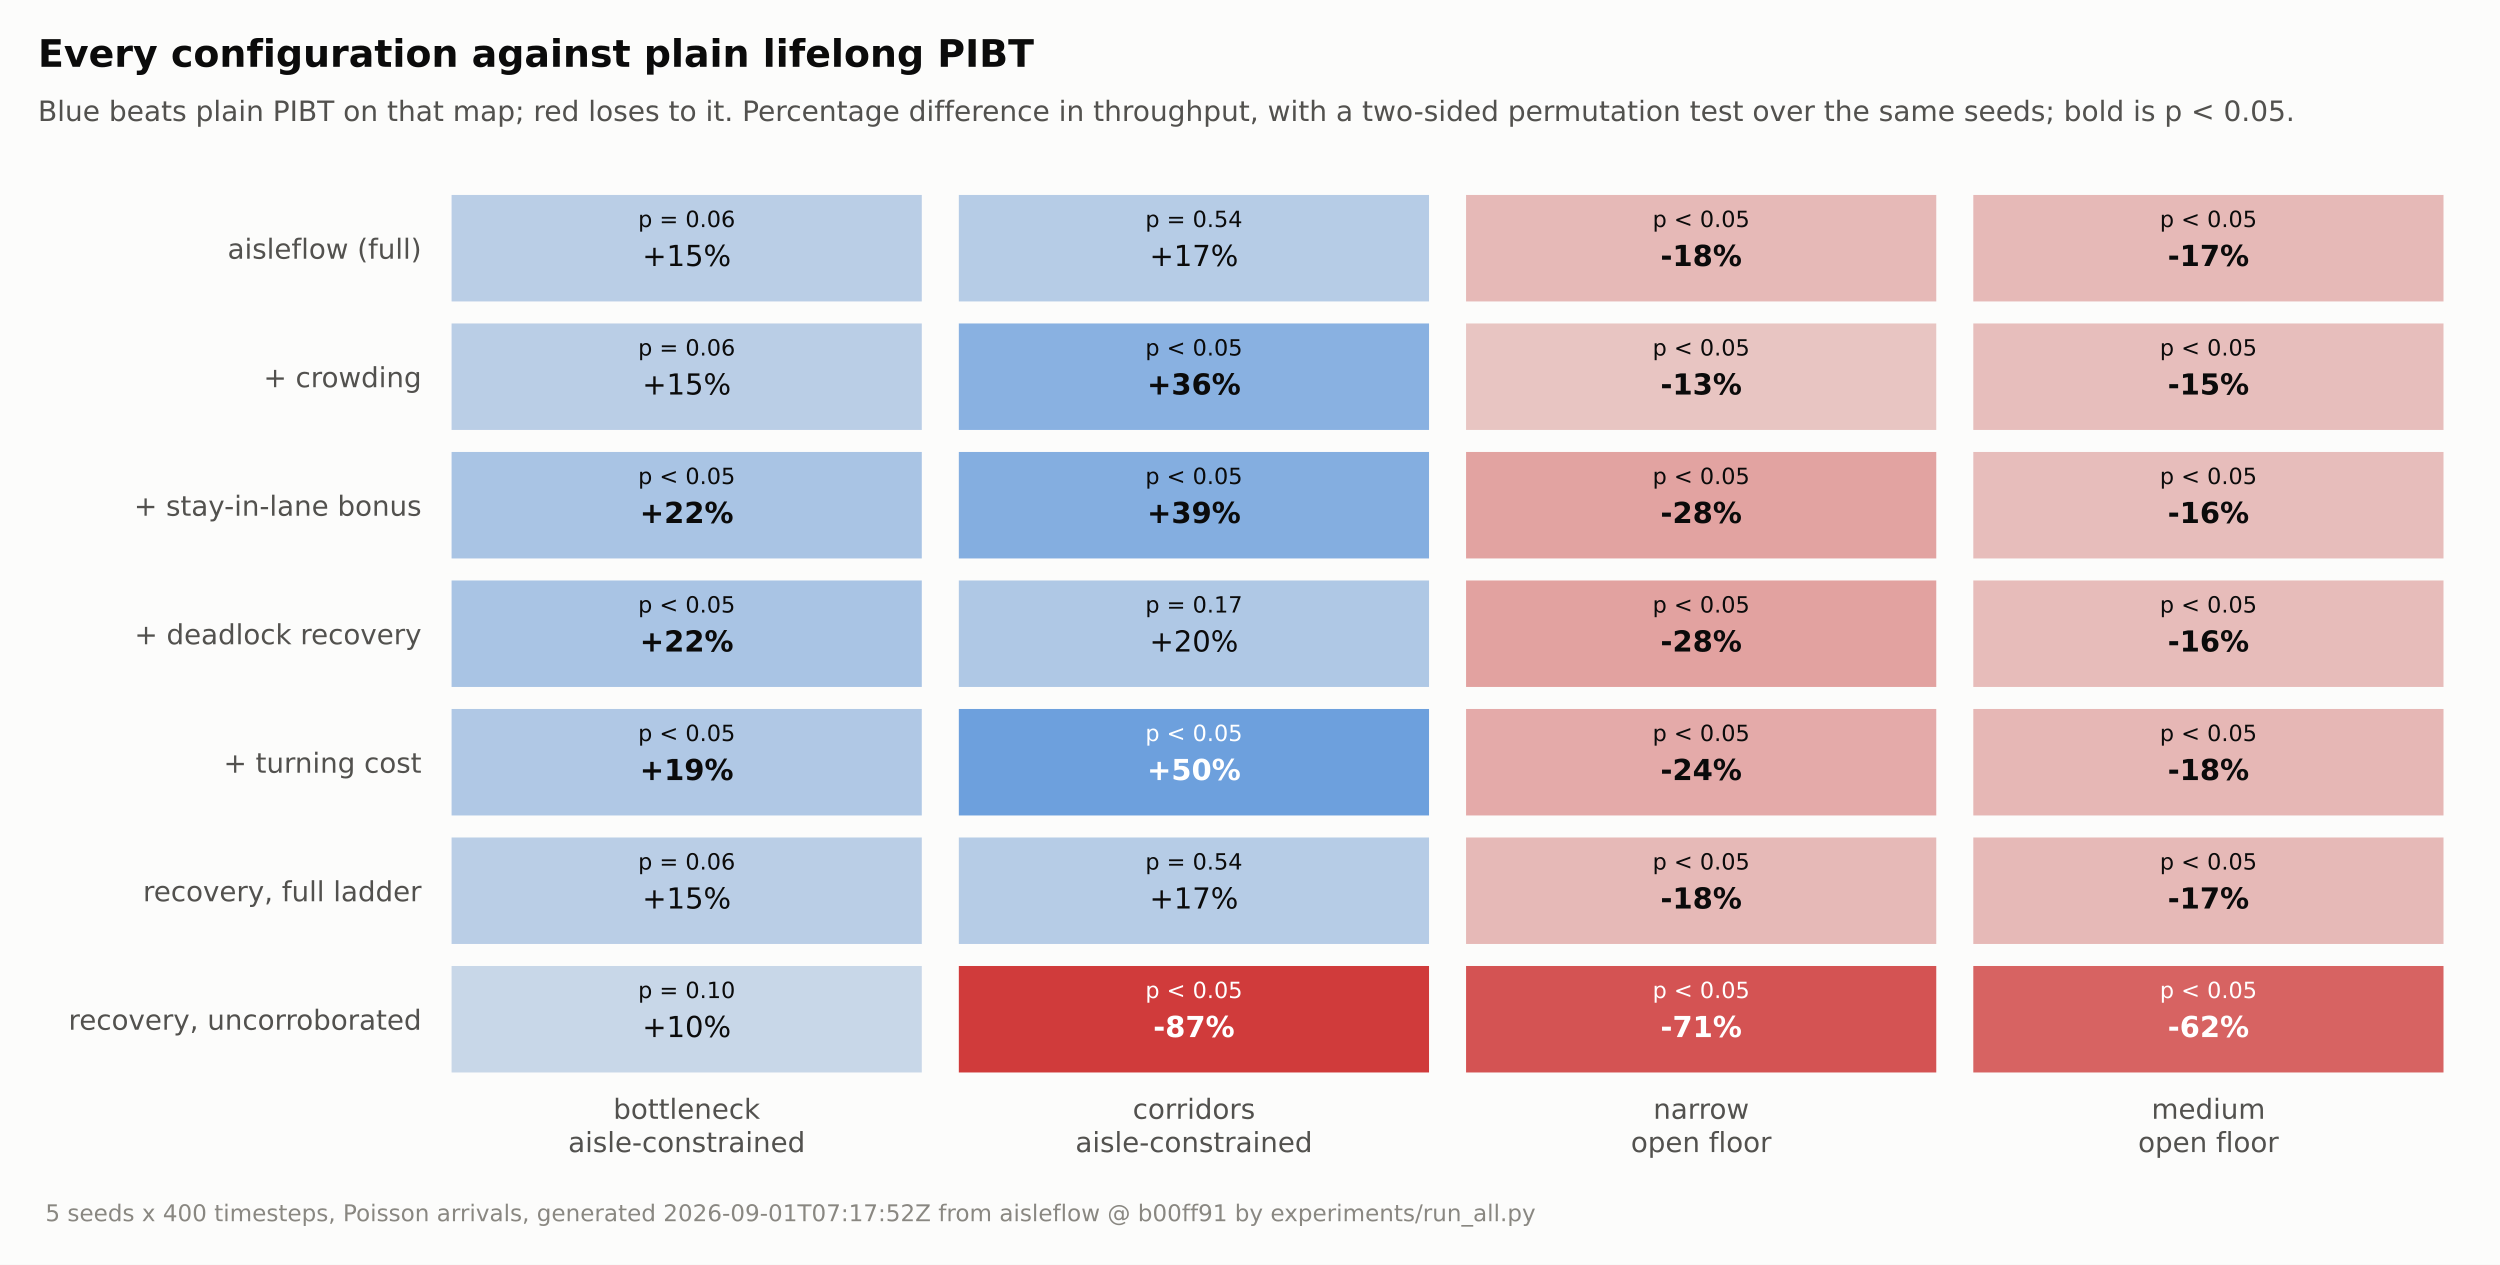
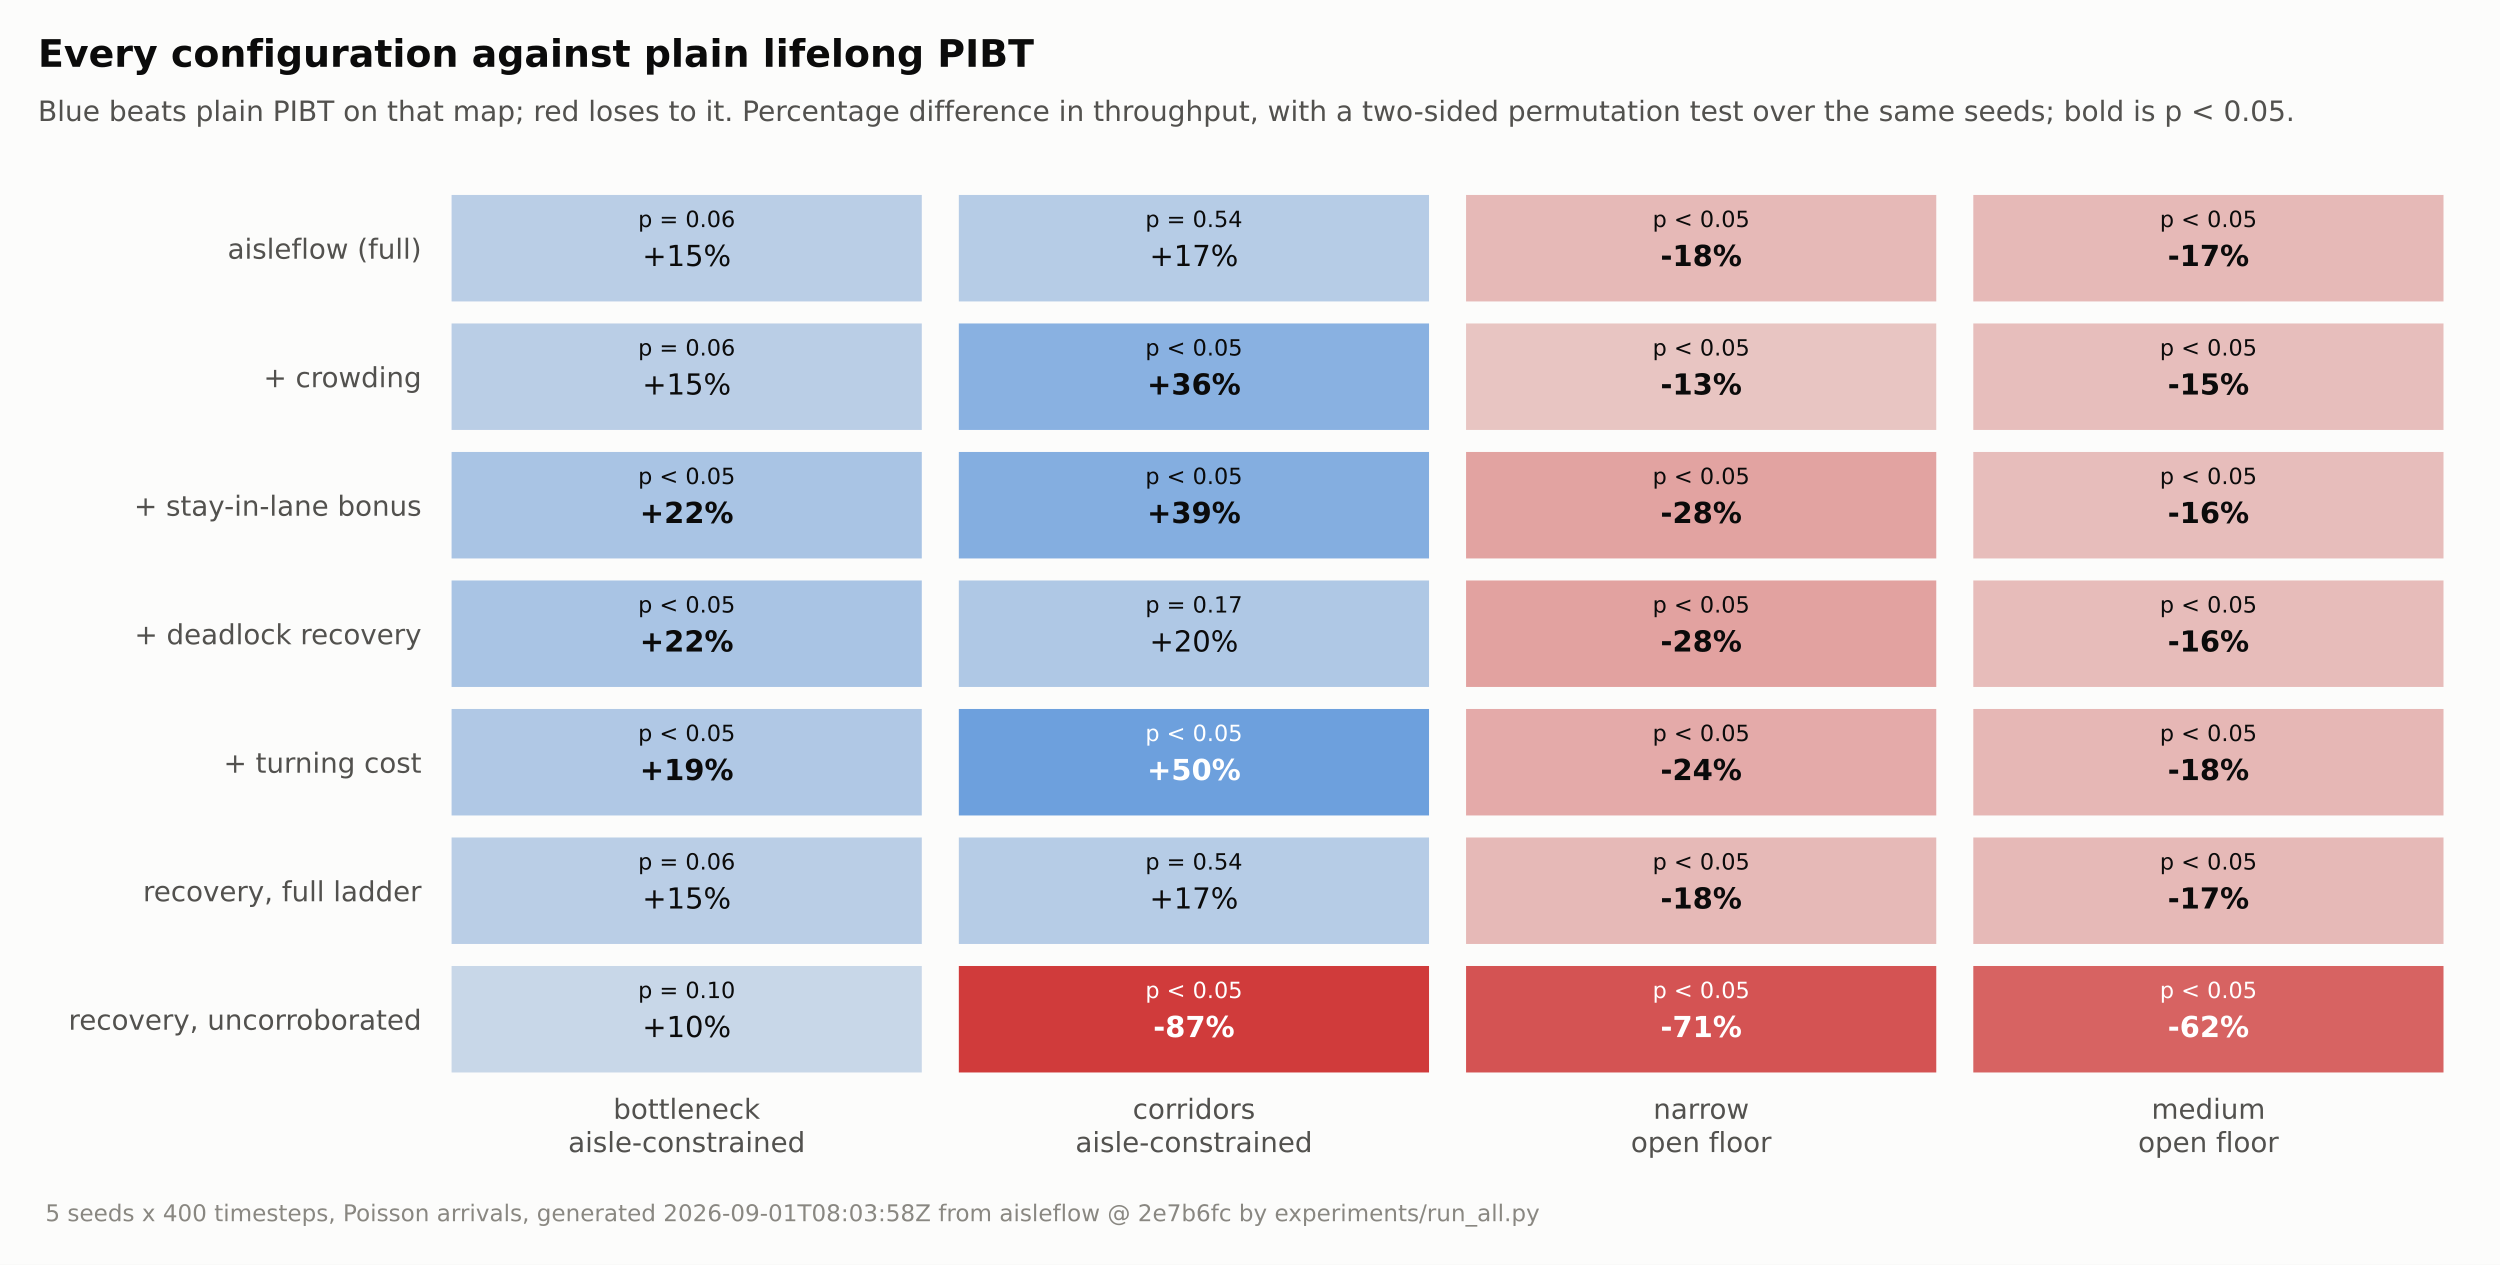
<svg xmlns="http://www.w3.org/2000/svg" width="758.376pt" height="383.656pt" viewBox="0 0 758.376 383.656" version="1.1">
  <defs>
    <style type="text/css">*{stroke-linejoin: round; stroke-linecap: butt}</style>
  </defs>
  <g id="figure_1">
    <g id="patch_1">
      <path d="M 0 383.656  L 758.376 383.656  L 758.376 -0  L 0 -0  z " style="fill: #fcfcfb" />
    </g>
    <g id="axes_1">
      <g id="patch_2">
        <path d="M 131.37 328.675  L 746.856 328.675  L 746.856 55.8  L 131.37 55.8  z " style="fill: #fcfcfb" />
      </g>
      <g id="matplotlib.axis_1">
        <g id="xtick_1">
          <g id="line2d_1" />
          <g id="text_1">
            <text style="font-size: 8.4px; font-family: 'DejaVu Sans', sans-serif; fill: #52514e" transform="translate(186.0377 339.3984)">bottleneck</text>
            <text style="font-size: 8.4px; font-family: 'DejaVu Sans', sans-serif; fill: #52514e" transform="translate(172.3555 349.4807)">aisle-constrained</text>
          </g>
        </g>
        <g id="xtick_2">
          <g id="line2d_2" />
          <g id="text_2">
            <text style="font-size: 8.4px; font-family: 'DejaVu Sans', sans-serif; fill: #52514e" transform="translate(343.6006 339.3984)">corridors</text>
            <text style="font-size: 8.4px; font-family: 'DejaVu Sans', sans-serif; fill: #52514e" transform="translate(326.2271 349.4807)">aisle-constrained</text>
          </g>
        </g>
        <g id="xtick_3">
          <g id="line2d_3" />
          <g id="text_3">
            <text style="font-size: 8.4px; font-family: 'DejaVu Sans', sans-serif; fill: #52514e" transform="translate(501.5213 339.3978)">narrow</text>
            <text style="font-size: 8.4px; font-family: 'DejaVu Sans', sans-serif; fill: #52514e" transform="translate(494.7199 349.4801)">open floor</text>
          </g>
        </g>
        <g id="xtick_4">
          <g id="line2d_4" />
          <g id="text_4">
            <text style="font-size: 8.4px; font-family: 'DejaVu Sans', sans-serif; fill: #52514e" transform="translate(652.6589 339.3984)">medium</text>
            <text style="font-size: 8.4px; font-family: 'DejaVu Sans', sans-serif; fill: #52514e" transform="translate(648.5914 349.4807)">open floor</text>
          </g>
        </g>
      </g>
      <g id="matplotlib.axis_2">
        <g id="ytick_1">
          <g id="line2d_5" />
          <g id="text_5">
            <text style="font-size: 8.4px; font-family: 'DejaVu Sans', sans-serif; text-anchor: end; fill: #52514e" x="127.87" y="78.482" transform="rotate(-0 127.8697 78.48241)">aisleflow (full)</text>
          </g>
        </g>
        <g id="ytick_2">
          <g id="line2d_6" />
          <g id="text_6">
            <text style="font-size: 8.4px; font-family: 'DejaVu Sans', sans-serif; text-anchor: end; fill: #52514e" x="127.87" y="117.465" transform="rotate(-0 127.8697 117.4645)">+ crowding</text>
          </g>
        </g>
        <g id="ytick_3">
          <g id="line2d_7" />
          <g id="text_7">
            <text style="font-size: 8.4px; font-family: 'DejaVu Sans', sans-serif; text-anchor: end; fill: #52514e" x="127.87" y="156.447" transform="rotate(-0 127.8697 156.4467)">+ stay-in-lane bonus</text>
          </g>
        </g>
        <g id="ytick_4">
          <g id="line2d_8" />
          <g id="text_8">
            <text style="font-size: 8.4px; font-family: 'DejaVu Sans', sans-serif; text-anchor: end; fill: #52514e" x="127.87" y="195.429" transform="rotate(-0 127.8697 195.4288)">+ deadlock recovery</text>
          </g>
        </g>
        <g id="ytick_5">
          <g id="line2d_9" />
          <g id="text_9">
            <text style="font-size: 8.4px; font-family: 'DejaVu Sans', sans-serif; text-anchor: end; fill: #52514e" x="127.87" y="234.411" transform="rotate(-0 127.8697 234.4109)">+ turning cost</text>
          </g>
        </g>
        <g id="ytick_6">
          <g id="line2d_10" />
          <g id="text_10">
            <text style="font-size: 8.4px; font-family: 'DejaVu Sans', sans-serif; text-anchor: end; fill: #52514e" x="127.87" y="273.393" transform="rotate(-0 127.8697 273.3931)">recovery, full ladder</text>
          </g>
        </g>
        <g id="ytick_7">
          <g id="line2d_11" />
          <g id="text_11">
            <text style="font-size: 8.4px; font-family: 'DejaVu Sans', sans-serif; text-anchor: end; fill: #52514e" x="127.87" y="312.375" transform="rotate(-0 127.8697 312.3752)">recovery, uncorroborated</text>
          </g>
        </g>
      </g>
      <g id="patch_3">
-         <path d="M 135.986 58.139  L 280.625 58.139  L 280.625 92.443  L 135.986 92.443  z " clip-path="url(#p7c2b6fcabe)" style="fill: #bacee6; stroke: #fcfcfb; stroke-width: 2; stroke-linejoin: miter" />
+         <path d="M 135.986 58.139  L 280.625 58.139  L 280.625 92.443  L 135.986 92.443  z " clip-path="url(#pb2eadc9cfb)" style="fill: #bacee6; stroke: #fcfcfb; stroke-width: 2; stroke-linejoin: miter" />
      </g>
      <g id="patch_4">
-         <path d="M 289.857 58.139  L 434.497 58.139  L 434.497 92.443  L 289.857 92.443  z " clip-path="url(#p7c2b6fcabe)" style="fill: #b6cce6; stroke: #fcfcfb; stroke-width: 2; stroke-linejoin: miter" />
+         <path d="M 289.857 58.139  L 434.497 58.139  L 434.497 92.443  L 289.857 92.443  z " clip-path="url(#pb2eadc9cfb)" style="fill: #b6cce6; stroke: #fcfcfb; stroke-width: 2; stroke-linejoin: miter" />
      </g>
      <g id="patch_5">
-         <path d="M 443.729 58.139  L 588.368 58.139  L 588.368 92.443  L 443.729 92.443  z " clip-path="url(#p7c2b6fcabe)" style="fill: #e6b9b7; stroke: #fcfcfb; stroke-width: 2; stroke-linejoin: miter" />
+         <path d="M 443.729 58.139  L 588.368 58.139  L 588.368 92.443  L 443.729 92.443  z " clip-path="url(#pb2eadc9cfb)" style="fill: #e6b9b7; stroke: #fcfcfb; stroke-width: 2; stroke-linejoin: miter" />
      </g>
      <g id="patch_6">
-         <path d="M 597.601 58.139  L 742.24 58.139  L 742.24 92.443  L 597.601 92.443  z " clip-path="url(#p7c2b6fcabe)" style="fill: #e6b9b7; stroke: #fcfcfb; stroke-width: 2; stroke-linejoin: miter" />
+         <path d="M 597.601 58.139  L 742.24 58.139  L 742.24 92.443  L 597.601 92.443  z " clip-path="url(#pb2eadc9cfb)" style="fill: #e6b9b7; stroke: #fcfcfb; stroke-width: 2; stroke-linejoin: miter" />
      </g>
      <g id="patch_7">
-         <path d="M 135.986 97.121  L 280.625 97.121  L 280.625 131.425  L 135.986 131.425  z " clip-path="url(#p7c2b6fcabe)" style="fill: #bacee6; stroke: #fcfcfb; stroke-width: 2; stroke-linejoin: miter" />
+         <path d="M 135.986 97.121  L 280.625 97.121  L 280.625 131.425  L 135.986 131.425  z " clip-path="url(#pb2eadc9cfb)" style="fill: #bacee6; stroke: #fcfcfb; stroke-width: 2; stroke-linejoin: miter" />
      </g>
      <g id="patch_8">
-         <path d="M 289.857 97.121  L 434.497 97.121  L 434.497 131.425  L 289.857 131.425  z " clip-path="url(#p7c2b6fcabe)" style="fill: #89b1e1; stroke: #fcfcfb; stroke-width: 2; stroke-linejoin: miter" />
+         <path d="M 289.857 97.121  L 434.497 97.121  L 434.497 131.425  L 289.857 131.425  z " clip-path="url(#pb2eadc9cfb)" style="fill: #89b1e1; stroke: #fcfcfb; stroke-width: 2; stroke-linejoin: miter" />
      </g>
      <g id="patch_9">
-         <path d="M 443.729 97.121  L 588.368 97.121  L 588.368 131.425  L 443.729 131.425  z " clip-path="url(#p7c2b6fcabe)" style="fill: #e8c5c2; stroke: #fcfcfb; stroke-width: 2; stroke-linejoin: miter" />
+         <path d="M 443.729 97.121  L 588.368 97.121  L 588.368 131.425  L 443.729 131.425  z " clip-path="url(#pb2eadc9cfb)" style="fill: #e8c5c2; stroke: #fcfcfb; stroke-width: 2; stroke-linejoin: miter" />
      </g>
      <g id="patch_10">
-         <path d="M 597.601 97.121  L 742.24 97.121  L 742.24 131.425  L 597.601 131.425  z " clip-path="url(#p7c2b6fcabe)" style="fill: #e7bebc; stroke: #fcfcfb; stroke-width: 2; stroke-linejoin: miter" />
+         <path d="M 597.601 97.121  L 742.24 97.121  L 742.24 131.425  L 597.601 131.425  z " clip-path="url(#pb2eadc9cfb)" style="fill: #e7bebc; stroke: #fcfcfb; stroke-width: 2; stroke-linejoin: miter" />
      </g>
      <g id="patch_11">
-         <path d="M 135.986 136.103  L 280.625 136.103  L 280.625 170.407  L 135.986 170.407  z " clip-path="url(#p7c2b6fcabe)" style="fill: #a9c4e4; stroke: #fcfcfb; stroke-width: 2; stroke-linejoin: miter" />
+         <path d="M 135.986 136.103  L 280.625 136.103  L 280.625 170.407  L 135.986 170.407  z " clip-path="url(#pb2eadc9cfb)" style="fill: #a9c4e4; stroke: #fcfcfb; stroke-width: 2; stroke-linejoin: miter" />
      </g>
      <g id="patch_12">
-         <path d="M 289.857 136.103  L 434.497 136.103  L 434.497 170.407  L 289.857 170.407  z " clip-path="url(#p7c2b6fcabe)" style="fill: #84aee0; stroke: #fcfcfb; stroke-width: 2; stroke-linejoin: miter" />
+         <path d="M 289.857 136.103  L 434.497 136.103  L 434.497 170.407  L 289.857 170.407  z " clip-path="url(#pb2eadc9cfb)" style="fill: #84aee0; stroke: #fcfcfb; stroke-width: 2; stroke-linejoin: miter" />
      </g>
      <g id="patch_13">
-         <path d="M 443.729 136.103  L 588.368 136.103  L 588.368 170.407  L 443.729 170.407  z " clip-path="url(#p7c2b6fcabe)" style="fill: #e2a3a1; stroke: #fcfcfb; stroke-width: 2; stroke-linejoin: miter" />
+         <path d="M 443.729 136.103  L 588.368 136.103  L 588.368 170.407  L 443.729 170.407  z " clip-path="url(#pb2eadc9cfb)" style="fill: #e2a3a1; stroke: #fcfcfb; stroke-width: 2; stroke-linejoin: miter" />
      </g>
      <g id="patch_14">
-         <path d="M 597.601 136.103  L 742.24 136.103  L 742.24 170.407  L 597.601 170.407  z " clip-path="url(#p7c2b6fcabe)" style="fill: #e7bdbb; stroke: #fcfcfb; stroke-width: 2; stroke-linejoin: miter" />
+         <path d="M 597.601 136.103  L 742.24 136.103  L 742.24 170.407  L 597.601 170.407  z " clip-path="url(#pb2eadc9cfb)" style="fill: #e7bdbb; stroke: #fcfcfb; stroke-width: 2; stroke-linejoin: miter" />
      </g>
      <g id="patch_15">
-         <path d="M 135.986 175.085  L 280.625 175.085  L 280.625 209.39  L 135.986 209.39  z " clip-path="url(#p7c2b6fcabe)" style="fill: #a9c4e4; stroke: #fcfcfb; stroke-width: 2; stroke-linejoin: miter" />
+         <path d="M 135.986 175.085  L 280.625 175.085  L 280.625 209.39  L 135.986 209.39  z " clip-path="url(#pb2eadc9cfb)" style="fill: #a9c4e4; stroke: #fcfcfb; stroke-width: 2; stroke-linejoin: miter" />
      </g>
      <g id="patch_16">
-         <path d="M 289.857 175.085  L 434.497 175.085  L 434.497 209.39  L 289.857 209.39  z " clip-path="url(#p7c2b6fcabe)" style="fill: #afc8e5; stroke: #fcfcfb; stroke-width: 2; stroke-linejoin: miter" />
+         <path d="M 289.857 175.085  L 434.497 175.085  L 434.497 209.39  L 289.857 209.39  z " clip-path="url(#pb2eadc9cfb)" style="fill: #afc8e5; stroke: #fcfcfb; stroke-width: 2; stroke-linejoin: miter" />
      </g>
      <g id="patch_17">
-         <path d="M 443.729 175.085  L 588.368 175.085  L 588.368 209.39  L 443.729 209.39  z " clip-path="url(#p7c2b6fcabe)" style="fill: #e2a2a0; stroke: #fcfcfb; stroke-width: 2; stroke-linejoin: miter" />
+         <path d="M 443.729 175.085  L 588.368 175.085  L 588.368 209.39  L 443.729 209.39  z " clip-path="url(#pb2eadc9cfb)" style="fill: #e2a2a0; stroke: #fcfcfb; stroke-width: 2; stroke-linejoin: miter" />
      </g>
      <g id="patch_18">
-         <path d="M 597.601 175.085  L 742.24 175.085  L 742.24 209.39  L 597.601 209.39  z " clip-path="url(#p7c2b6fcabe)" style="fill: #e7bcba; stroke: #fcfcfb; stroke-width: 2; stroke-linejoin: miter" />
+         <path d="M 597.601 175.085  L 742.24 175.085  L 742.24 209.39  L 597.601 209.39  z " clip-path="url(#pb2eadc9cfb)" style="fill: #e7bcba; stroke: #fcfcfb; stroke-width: 2; stroke-linejoin: miter" />
      </g>
      <g id="patch_19">
-         <path d="M 135.986 214.067  L 280.625 214.067  L 280.625 248.372  L 135.986 248.372  z " clip-path="url(#p7c2b6fcabe)" style="fill: #b0c8e5; stroke: #fcfcfb; stroke-width: 2; stroke-linejoin: miter" />
+         <path d="M 135.986 214.067  L 280.625 214.067  L 280.625 248.372  L 135.986 248.372  z " clip-path="url(#pb2eadc9cfb)" style="fill: #b0c8e5; stroke: #fcfcfb; stroke-width: 2; stroke-linejoin: miter" />
      </g>
      <g id="patch_20">
-         <path d="M 289.857 214.067  L 434.497 214.067  L 434.497 248.372  L 289.857 248.372  z " clip-path="url(#p7c2b6fcabe)" style="fill: #6da0dd; stroke: #fcfcfb; stroke-width: 2; stroke-linejoin: miter" />
+         <path d="M 289.857 214.067  L 434.497 214.067  L 434.497 248.372  L 289.857 248.372  z " clip-path="url(#pb2eadc9cfb)" style="fill: #6da0dd; stroke: #fcfcfb; stroke-width: 2; stroke-linejoin: miter" />
      </g>
      <g id="patch_21">
-         <path d="M 443.729 214.067  L 588.368 214.067  L 588.368 248.372  L 443.729 248.372  z " clip-path="url(#p7c2b6fcabe)" style="fill: #e4aaa9; stroke: #fcfcfb; stroke-width: 2; stroke-linejoin: miter" />
+         <path d="M 443.729 214.067  L 588.368 214.067  L 588.368 248.372  L 443.729 248.372  z " clip-path="url(#pb2eadc9cfb)" style="fill: #e4aaa9; stroke: #fcfcfb; stroke-width: 2; stroke-linejoin: miter" />
      </g>
      <g id="patch_22">
-         <path d="M 597.601 214.067  L 742.24 214.067  L 742.24 248.372  L 597.601 248.372  z " clip-path="url(#p7c2b6fcabe)" style="fill: #e6b7b5; stroke: #fcfcfb; stroke-width: 2; stroke-linejoin: miter" />
+         <path d="M 597.601 214.067  L 742.24 214.067  L 742.24 248.372  L 597.601 248.372  z " clip-path="url(#pb2eadc9cfb)" style="fill: #e6b7b5; stroke: #fcfcfb; stroke-width: 2; stroke-linejoin: miter" />
      </g>
      <g id="patch_23">
-         <path d="M 135.986 253.05  L 280.625 253.05  L 280.625 287.354  L 135.986 287.354  z " clip-path="url(#p7c2b6fcabe)" style="fill: #bacee6; stroke: #fcfcfb; stroke-width: 2; stroke-linejoin: miter" />
+         <path d="M 135.986 253.05  L 280.625 253.05  L 280.625 287.354  L 135.986 287.354  z " clip-path="url(#pb2eadc9cfb)" style="fill: #bacee6; stroke: #fcfcfb; stroke-width: 2; stroke-linejoin: miter" />
      </g>
      <g id="patch_24">
-         <path d="M 289.857 253.05  L 434.497 253.05  L 434.497 287.354  L 289.857 287.354  z " clip-path="url(#p7c2b6fcabe)" style="fill: #b6cce6; stroke: #fcfcfb; stroke-width: 2; stroke-linejoin: miter" />
+         <path d="M 289.857 253.05  L 434.497 253.05  L 434.497 287.354  L 289.857 287.354  z " clip-path="url(#pb2eadc9cfb)" style="fill: #b6cce6; stroke: #fcfcfb; stroke-width: 2; stroke-linejoin: miter" />
      </g>
      <g id="patch_25">
-         <path d="M 443.729 253.05  L 588.368 253.05  L 588.368 287.354  L 443.729 287.354  z " clip-path="url(#p7c2b6fcabe)" style="fill: #e6b9b7; stroke: #fcfcfb; stroke-width: 2; stroke-linejoin: miter" />
+         <path d="M 443.729 253.05  L 588.368 253.05  L 588.368 287.354  L 443.729 287.354  z " clip-path="url(#pb2eadc9cfb)" style="fill: #e6b9b7; stroke: #fcfcfb; stroke-width: 2; stroke-linejoin: miter" />
      </g>
      <g id="patch_26">
-         <path d="M 597.601 253.05  L 742.24 253.05  L 742.24 287.354  L 597.601 287.354  z " clip-path="url(#p7c2b6fcabe)" style="fill: #e6b9b7; stroke: #fcfcfb; stroke-width: 2; stroke-linejoin: miter" />
+         <path d="M 597.601 253.05  L 742.24 253.05  L 742.24 287.354  L 597.601 287.354  z " clip-path="url(#pb2eadc9cfb)" style="fill: #e6b9b7; stroke: #fcfcfb; stroke-width: 2; stroke-linejoin: miter" />
      </g>
      <g id="patch_27">
-         <path d="M 135.986 292.032  L 280.625 292.032  L 280.625 326.336  L 135.986 326.336  z " clip-path="url(#p7c2b6fcabe)" style="fill: #c8d7e8; stroke: #fcfcfb; stroke-width: 2; stroke-linejoin: miter" />
+         <path d="M 135.986 292.032  L 280.625 292.032  L 280.625 326.336  L 135.986 326.336  z " clip-path="url(#pb2eadc9cfb)" style="fill: #c8d7e8; stroke: #fcfcfb; stroke-width: 2; stroke-linejoin: miter" />
      </g>
      <g id="patch_28">
-         <path d="M 289.857 292.032  L 434.497 292.032  L 434.497 326.336  L 289.857 326.336  z " clip-path="url(#p7c2b6fcabe)" style="fill: #d03b3b; stroke: #fcfcfb; stroke-width: 2; stroke-linejoin: miter" />
+         <path d="M 289.857 292.032  L 434.497 292.032  L 434.497 326.336  L 289.857 326.336  z " clip-path="url(#pb2eadc9cfb)" style="fill: #d03b3b; stroke: #fcfcfb; stroke-width: 2; stroke-linejoin: miter" />
      </g>
      <g id="patch_29">
-         <path d="M 443.729 292.032  L 588.368 292.032  L 588.368 326.336  L 443.729 326.336  z " clip-path="url(#p7c2b6fcabe)" style="fill: #d45353; stroke: #fcfcfb; stroke-width: 2; stroke-linejoin: miter" />
+         <path d="M 443.729 292.032  L 588.368 292.032  L 588.368 326.336  L 443.729 326.336  z " clip-path="url(#pb2eadc9cfb)" style="fill: #d45353; stroke: #fcfcfb; stroke-width: 2; stroke-linejoin: miter" />
      </g>
      <g id="patch_30">
-         <path d="M 597.601 292.032  L 742.24 292.032  L 742.24 326.336  L 597.601 326.336  z " clip-path="url(#p7c2b6fcabe)" style="fill: #d76362; stroke: #fcfcfb; stroke-width: 2; stroke-linejoin: miter" />
+         <path d="M 597.601 292.032  L 742.24 292.032  L 742.24 326.336  L 597.601 326.336  z " clip-path="url(#pb2eadc9cfb)" style="fill: #d76362; stroke: #fcfcfb; stroke-width: 2; stroke-linejoin: miter" />
      </g>
      <g id="text_12">
        <text style="font-size: 8.8px; font-family: 'DejaVu Sans', sans-serif; text-anchor: middle; fill: #0b0b0b" x="208.306" y="80.696" transform="rotate(-0 208.3055 80.69557)">+15%</text>
      </g>
      <g id="text_13">
        <text style="font-size: 6.8px; font-family: 'DejaVu Sans', sans-serif; text-anchor: middle; fill: #0b0b0b" x="208.306" y="68.871" transform="rotate(-0 208.3055 68.87122)">p = 0.06</text>
      </g>
      <g id="text_14">
        <text style="font-size: 8.8px; font-family: 'DejaVu Sans', sans-serif; text-anchor: middle; fill: #0b0b0b" x="362.177" y="80.696" transform="rotate(-0 362.1771 80.69557)">+17%</text>
      </g>
      <g id="text_15">
        <text style="font-size: 6.8px; font-family: 'DejaVu Sans', sans-serif; text-anchor: middle; fill: #0b0b0b" x="362.177" y="68.871" transform="rotate(-0 362.1771 68.87122)">p = 0.54</text>
      </g>
      <g id="text_16">
        <text style="font-weight: 700; font-size: 8.8px; font-family: 'DejaVu Sans', sans-serif; text-anchor: middle; fill: #0b0b0b" x="516.049" y="80.696" transform="rotate(-0 516.0487 80.69557)">-18%</text>
      </g>
      <g id="text_17">
        <text style="font-size: 6.8px; font-family: 'DejaVu Sans', sans-serif; text-anchor: middle; fill: #0b0b0b" x="516.049" y="68.871" transform="rotate(-0 516.0487 68.87122)">p &lt; 0.05</text>
      </g>
      <g id="text_18">
        <text style="font-weight: 700; font-size: 8.8px; font-family: 'DejaVu Sans', sans-serif; text-anchor: middle; fill: #0b0b0b" x="669.92" y="80.696" transform="rotate(-0 669.9202 80.69557)">-17%</text>
      </g>
      <g id="text_19">
        <text style="font-size: 6.8px; font-family: 'DejaVu Sans', sans-serif; text-anchor: middle; fill: #0b0b0b" x="669.92" y="68.871" transform="rotate(-0 669.9202 68.87122)">p &lt; 0.05</text>
      </g>
      <g id="text_20">
        <text style="font-size: 8.8px; font-family: 'DejaVu Sans', sans-serif; text-anchor: middle; fill: #0b0b0b" x="208.306" y="119.678" transform="rotate(-0 208.3055 119.6777)">+15%</text>
      </g>
      <g id="text_21">
        <text style="font-size: 6.8px; font-family: 'DejaVu Sans', sans-serif; text-anchor: middle; fill: #0b0b0b" x="208.306" y="107.853" transform="rotate(-0 208.3055 107.8534)">p = 0.06</text>
      </g>
      <g id="text_22">
        <text style="font-weight: 700; font-size: 8.8px; font-family: 'DejaVu Sans', sans-serif; text-anchor: middle; fill: #0b0b0b" x="362.177" y="119.678" transform="rotate(-0 362.1771 119.6777)">+36%</text>
      </g>
      <g id="text_23">
        <text style="font-size: 6.8px; font-family: 'DejaVu Sans', sans-serif; text-anchor: middle; fill: #0b0b0b" x="362.177" y="107.853" transform="rotate(-0 362.1771 107.8534)">p &lt; 0.05</text>
      </g>
      <g id="text_24">
        <text style="font-weight: 700; font-size: 8.8px; font-family: 'DejaVu Sans', sans-serif; text-anchor: middle; fill: #0b0b0b" x="516.049" y="119.678" transform="rotate(-0 516.0487 119.6777)">-13%</text>
      </g>
      <g id="text_25">
        <text style="font-size: 6.8px; font-family: 'DejaVu Sans', sans-serif; text-anchor: middle; fill: #0b0b0b" x="516.049" y="107.853" transform="rotate(-0 516.0487 107.8534)">p &lt; 0.05</text>
      </g>
      <g id="text_26">
        <text style="font-weight: 700; font-size: 8.8px; font-family: 'DejaVu Sans', sans-serif; text-anchor: middle; fill: #0b0b0b" x="669.92" y="119.678" transform="rotate(-0 669.9202 119.6777)">-15%</text>
      </g>
      <g id="text_27">
        <text style="font-size: 6.8px; font-family: 'DejaVu Sans', sans-serif; text-anchor: middle; fill: #0b0b0b" x="669.92" y="107.853" transform="rotate(-0 669.9202 107.8534)">p &lt; 0.05</text>
      </g>
      <g id="text_28">
        <text style="font-weight: 700; font-size: 8.8px; font-family: 'DejaVu Sans', sans-serif; text-anchor: middle; fill: #0b0b0b" x="208.306" y="158.66" transform="rotate(-0 208.3055 158.6598)">+22%</text>
      </g>
      <g id="text_29">
        <text style="font-size: 6.8px; font-family: 'DejaVu Sans', sans-serif; text-anchor: middle; fill: #0b0b0b" x="208.306" y="146.835" transform="rotate(-0 208.3055 146.8355)">p &lt; 0.05</text>
      </g>
      <g id="text_30">
        <text style="font-weight: 700; font-size: 8.8px; font-family: 'DejaVu Sans', sans-serif; text-anchor: middle; fill: #0b0b0b" x="362.177" y="158.66" transform="rotate(-0 362.1771 158.6598)">+39%</text>
      </g>
      <g id="text_31">
        <text style="font-size: 6.8px; font-family: 'DejaVu Sans', sans-serif; text-anchor: middle; fill: #0b0b0b" x="362.177" y="146.835" transform="rotate(-0 362.1771 146.8355)">p &lt; 0.05</text>
      </g>
      <g id="text_32">
        <text style="font-weight: 700; font-size: 8.8px; font-family: 'DejaVu Sans', sans-serif; text-anchor: middle; fill: #0b0b0b" x="516.049" y="158.66" transform="rotate(-0 516.0487 158.6598)">-28%</text>
      </g>
      <g id="text_33">
        <text style="font-size: 6.8px; font-family: 'DejaVu Sans', sans-serif; text-anchor: middle; fill: #0b0b0b" x="516.049" y="146.835" transform="rotate(-0 516.0487 146.8355)">p &lt; 0.05</text>
      </g>
      <g id="text_34">
        <text style="font-weight: 700; font-size: 8.8px; font-family: 'DejaVu Sans', sans-serif; text-anchor: middle; fill: #0b0b0b" x="669.92" y="158.66" transform="rotate(-0 669.9202 158.6598)">-16%</text>
      </g>
      <g id="text_35">
        <text style="font-size: 6.8px; font-family: 'DejaVu Sans', sans-serif; text-anchor: middle; fill: #0b0b0b" x="669.92" y="146.835" transform="rotate(-0 669.9202 146.8355)">p &lt; 0.05</text>
      </g>
      <g id="text_36">
        <text style="font-weight: 700; font-size: 8.8px; font-family: 'DejaVu Sans', sans-serif; text-anchor: middle; fill: #0b0b0b" x="208.306" y="197.642" transform="rotate(-0 208.3055 197.642)">+22%</text>
      </g>
      <g id="text_37">
        <text style="font-size: 6.8px; font-family: 'DejaVu Sans', sans-serif; text-anchor: middle; fill: #0b0b0b" x="208.306" y="185.818" transform="rotate(-0 208.3055 185.8176)">p &lt; 0.05</text>
      </g>
      <g id="text_38">
        <text style="font-size: 8.8px; font-family: 'DejaVu Sans', sans-serif; text-anchor: middle; fill: #0b0b0b" x="362.177" y="197.642" transform="rotate(-0 362.1771 197.642)">+20%</text>
      </g>
      <g id="text_39">
        <text style="font-size: 6.8px; font-family: 'DejaVu Sans', sans-serif; text-anchor: middle; fill: #0b0b0b" x="362.177" y="185.818" transform="rotate(-0 362.1771 185.8176)">p = 0.17</text>
      </g>
      <g id="text_40">
        <text style="font-weight: 700; font-size: 8.8px; font-family: 'DejaVu Sans', sans-serif; text-anchor: middle; fill: #0b0b0b" x="516.049" y="197.642" transform="rotate(-0 516.0487 197.642)">-28%</text>
      </g>
      <g id="text_41">
        <text style="font-size: 6.8px; font-family: 'DejaVu Sans', sans-serif; text-anchor: middle; fill: #0b0b0b" x="516.049" y="185.818" transform="rotate(-0 516.0487 185.8176)">p &lt; 0.05</text>
      </g>
      <g id="text_42">
        <text style="font-weight: 700; font-size: 8.8px; font-family: 'DejaVu Sans', sans-serif; text-anchor: middle; fill: #0b0b0b" x="669.92" y="197.642" transform="rotate(-0 669.9202 197.642)">-16%</text>
      </g>
      <g id="text_43">
        <text style="font-size: 6.8px; font-family: 'DejaVu Sans', sans-serif; text-anchor: middle; fill: #0b0b0b" x="669.92" y="185.818" transform="rotate(-0 669.9202 185.8176)">p &lt; 0.05</text>
      </g>
      <g id="text_44">
        <text style="font-weight: 700; font-size: 8.8px; font-family: 'DejaVu Sans', sans-serif; text-anchor: middle; fill: #0b0b0b" x="208.306" y="236.624" transform="rotate(-0 208.3055 236.6241)">+19%</text>
      </g>
      <g id="text_45">
        <text style="font-size: 6.8px; font-family: 'DejaVu Sans', sans-serif; text-anchor: middle; fill: #0b0b0b" x="208.306" y="224.8" transform="rotate(-0 208.3055 224.7997)">p &lt; 0.05</text>
      </g>
      <g id="text_46">
        <text style="font-weight: 700; font-size: 8.8px; font-family: 'DejaVu Sans', sans-serif; text-anchor: middle; fill: #ffffff" x="362.177" y="236.624" transform="rotate(-0 362.1771 236.6241)">+50%</text>
      </g>
      <g id="text_47">
        <text style="font-size: 6.8px; font-family: 'DejaVu Sans', sans-serif; text-anchor: middle; fill: #ffffff" x="362.177" y="224.8" transform="rotate(-0 362.1771 224.7997)">p &lt; 0.05</text>
      </g>
      <g id="text_48">
        <text style="font-weight: 700; font-size: 8.8px; font-family: 'DejaVu Sans', sans-serif; text-anchor: middle; fill: #0b0b0b" x="516.049" y="236.624" transform="rotate(-0 516.0487 236.6241)">-24%</text>
      </g>
      <g id="text_49">
        <text style="font-size: 6.8px; font-family: 'DejaVu Sans', sans-serif; text-anchor: middle; fill: #0b0b0b" x="516.049" y="224.8" transform="rotate(-0 516.0487 224.7997)">p &lt; 0.05</text>
      </g>
      <g id="text_50">
        <text style="font-weight: 700; font-size: 8.8px; font-family: 'DejaVu Sans', sans-serif; text-anchor: middle; fill: #0b0b0b" x="669.92" y="236.624" transform="rotate(-0 669.9202 236.6241)">-18%</text>
      </g>
      <g id="text_51">
        <text style="font-size: 6.8px; font-family: 'DejaVu Sans', sans-serif; text-anchor: middle; fill: #0b0b0b" x="669.92" y="224.8" transform="rotate(-0 669.9202 224.7997)">p &lt; 0.05</text>
      </g>
      <g id="text_52">
        <text style="font-size: 8.8px; font-family: 'DejaVu Sans', sans-serif; text-anchor: middle; fill: #0b0b0b" x="208.306" y="275.606" transform="rotate(-0 208.3055 275.6062)">+15%</text>
      </g>
      <g id="text_53">
        <text style="font-size: 6.8px; font-family: 'DejaVu Sans', sans-serif; text-anchor: middle; fill: #0b0b0b" x="208.306" y="263.782" transform="rotate(-0 208.3055 263.7819)">p = 0.06</text>
      </g>
      <g id="text_54">
        <text style="font-size: 8.8px; font-family: 'DejaVu Sans', sans-serif; text-anchor: middle; fill: #0b0b0b" x="362.177" y="275.606" transform="rotate(-0 362.1771 275.6062)">+17%</text>
      </g>
      <g id="text_55">
        <text style="font-size: 6.8px; font-family: 'DejaVu Sans', sans-serif; text-anchor: middle; fill: #0b0b0b" x="362.177" y="263.782" transform="rotate(-0 362.1771 263.7819)">p = 0.54</text>
      </g>
      <g id="text_56">
        <text style="font-weight: 700; font-size: 8.8px; font-family: 'DejaVu Sans', sans-serif; text-anchor: middle; fill: #0b0b0b" x="516.049" y="275.606" transform="rotate(-0 516.0487 275.6062)">-18%</text>
      </g>
      <g id="text_57">
        <text style="font-size: 6.8px; font-family: 'DejaVu Sans', sans-serif; text-anchor: middle; fill: #0b0b0b" x="516.049" y="263.782" transform="rotate(-0 516.0487 263.7819)">p &lt; 0.05</text>
      </g>
      <g id="text_58">
        <text style="font-weight: 700; font-size: 8.8px; font-family: 'DejaVu Sans', sans-serif; text-anchor: middle; fill: #0b0b0b" x="669.92" y="275.606" transform="rotate(-0 669.9202 275.6062)">-17%</text>
      </g>
      <g id="text_59">
        <text style="font-size: 6.8px; font-family: 'DejaVu Sans', sans-serif; text-anchor: middle; fill: #0b0b0b" x="669.92" y="263.782" transform="rotate(-0 669.9202 263.7819)">p &lt; 0.05</text>
      </g>
      <g id="text_60">
        <text style="font-size: 8.8px; font-family: 'DejaVu Sans', sans-serif; text-anchor: middle; fill: #0b0b0b" x="208.306" y="314.588" transform="rotate(-0 208.3055 314.5884)">+10%</text>
      </g>
      <g id="text_61">
        <text style="font-size: 6.8px; font-family: 'DejaVu Sans', sans-serif; text-anchor: middle; fill: #0b0b0b" x="208.306" y="302.764" transform="rotate(-0 208.3055 302.764)">p = 0.10</text>
      </g>
      <g id="text_62">
        <text style="font-weight: 700; font-size: 8.8px; font-family: 'DejaVu Sans', sans-serif; text-anchor: middle; fill: #ffffff" x="362.177" y="314.588" transform="rotate(-0 362.1771 314.5884)">-87%</text>
      </g>
      <g id="text_63">
        <text style="font-size: 6.8px; font-family: 'DejaVu Sans', sans-serif; text-anchor: middle; fill: #ffffff" x="362.177" y="302.764" transform="rotate(-0 362.1771 302.764)">p &lt; 0.05</text>
      </g>
      <g id="text_64">
        <text style="font-weight: 700; font-size: 8.8px; font-family: 'DejaVu Sans', sans-serif; text-anchor: middle; fill: #ffffff" x="516.049" y="314.588" transform="rotate(-0 516.0487 314.5884)">-71%</text>
      </g>
      <g id="text_65">
        <text style="font-size: 6.8px; font-family: 'DejaVu Sans', sans-serif; text-anchor: middle; fill: #ffffff" x="516.049" y="302.764" transform="rotate(-0 516.0487 302.764)">p &lt; 0.05</text>
      </g>
      <g id="text_66">
        <text style="font-weight: 700; font-size: 8.8px; font-family: 'DejaVu Sans', sans-serif; text-anchor: middle; fill: #ffffff" x="669.92" y="314.588" transform="rotate(-0 669.9202 314.5884)">-62%</text>
      </g>
      <g id="text_67">
        <text style="font-size: 6.8px; font-family: 'DejaVu Sans', sans-serif; text-anchor: middle; fill: #ffffff" x="669.92" y="302.764" transform="rotate(-0 669.9202 302.764)">p &lt; 0.05</text>
      </g>
    </g>
    <g id="text_68">
      <text style="font-weight: 700; font-size: 11.5px; font-family: 'DejaVu Sans', sans-serif; text-anchor: start; fill: #0b0b0b" x="11.52" y="20.258" transform="rotate(-0 11.52 20.2582)">Every configuration against plain lifelong PIBT</text>
    </g>
    <g id="text_69">
      <text style="font-size: 8.5px; font-family: 'DejaVu Sans', sans-serif; text-anchor: start; fill: #52514e" x="11.52" y="36.699" transform="rotate(-0 11.52 36.69867)">Blue beats plain PIBT on that map; red loses to it. Percentage difference in throughput, with a two-sided permutation test over the same seeds; bold is p &lt; 0.05.</text>
    </g>
    <g id="text_70">
-       <text style="font-size: 7px; font-family: 'DejaVu Sans', sans-serif; text-anchor: start; fill: #898781" x="13.766" y="370.455" transform="rotate(-0 13.7664 370.4547)">5 seeds x 400 timesteps, Poisson arrivals, generated 2026-09-01T07:17:52Z from aisleflow @ b00ff91 by experiments/run_all.py</text>
+       <text style="font-size: 7px; font-family: 'DejaVu Sans', sans-serif; text-anchor: start; fill: #898781" x="13.766" y="370.455" transform="rotate(-0 13.7664 370.4547)">5 seeds x 400 timesteps, Poisson arrivals, generated 2026-09-01T08:03:58Z from aisleflow @ 2e7b6fc by experiments/run_all.py</text>
    </g>
  </g>
  <defs>
-     <clipPath id="p7c2b6fcabe">
+     <clipPath id="pb2eadc9cfb">
      <rect x="131.37" y="55.8" width="615.486" height="272.875" />
    </clipPath>
  </defs>
</svg>
